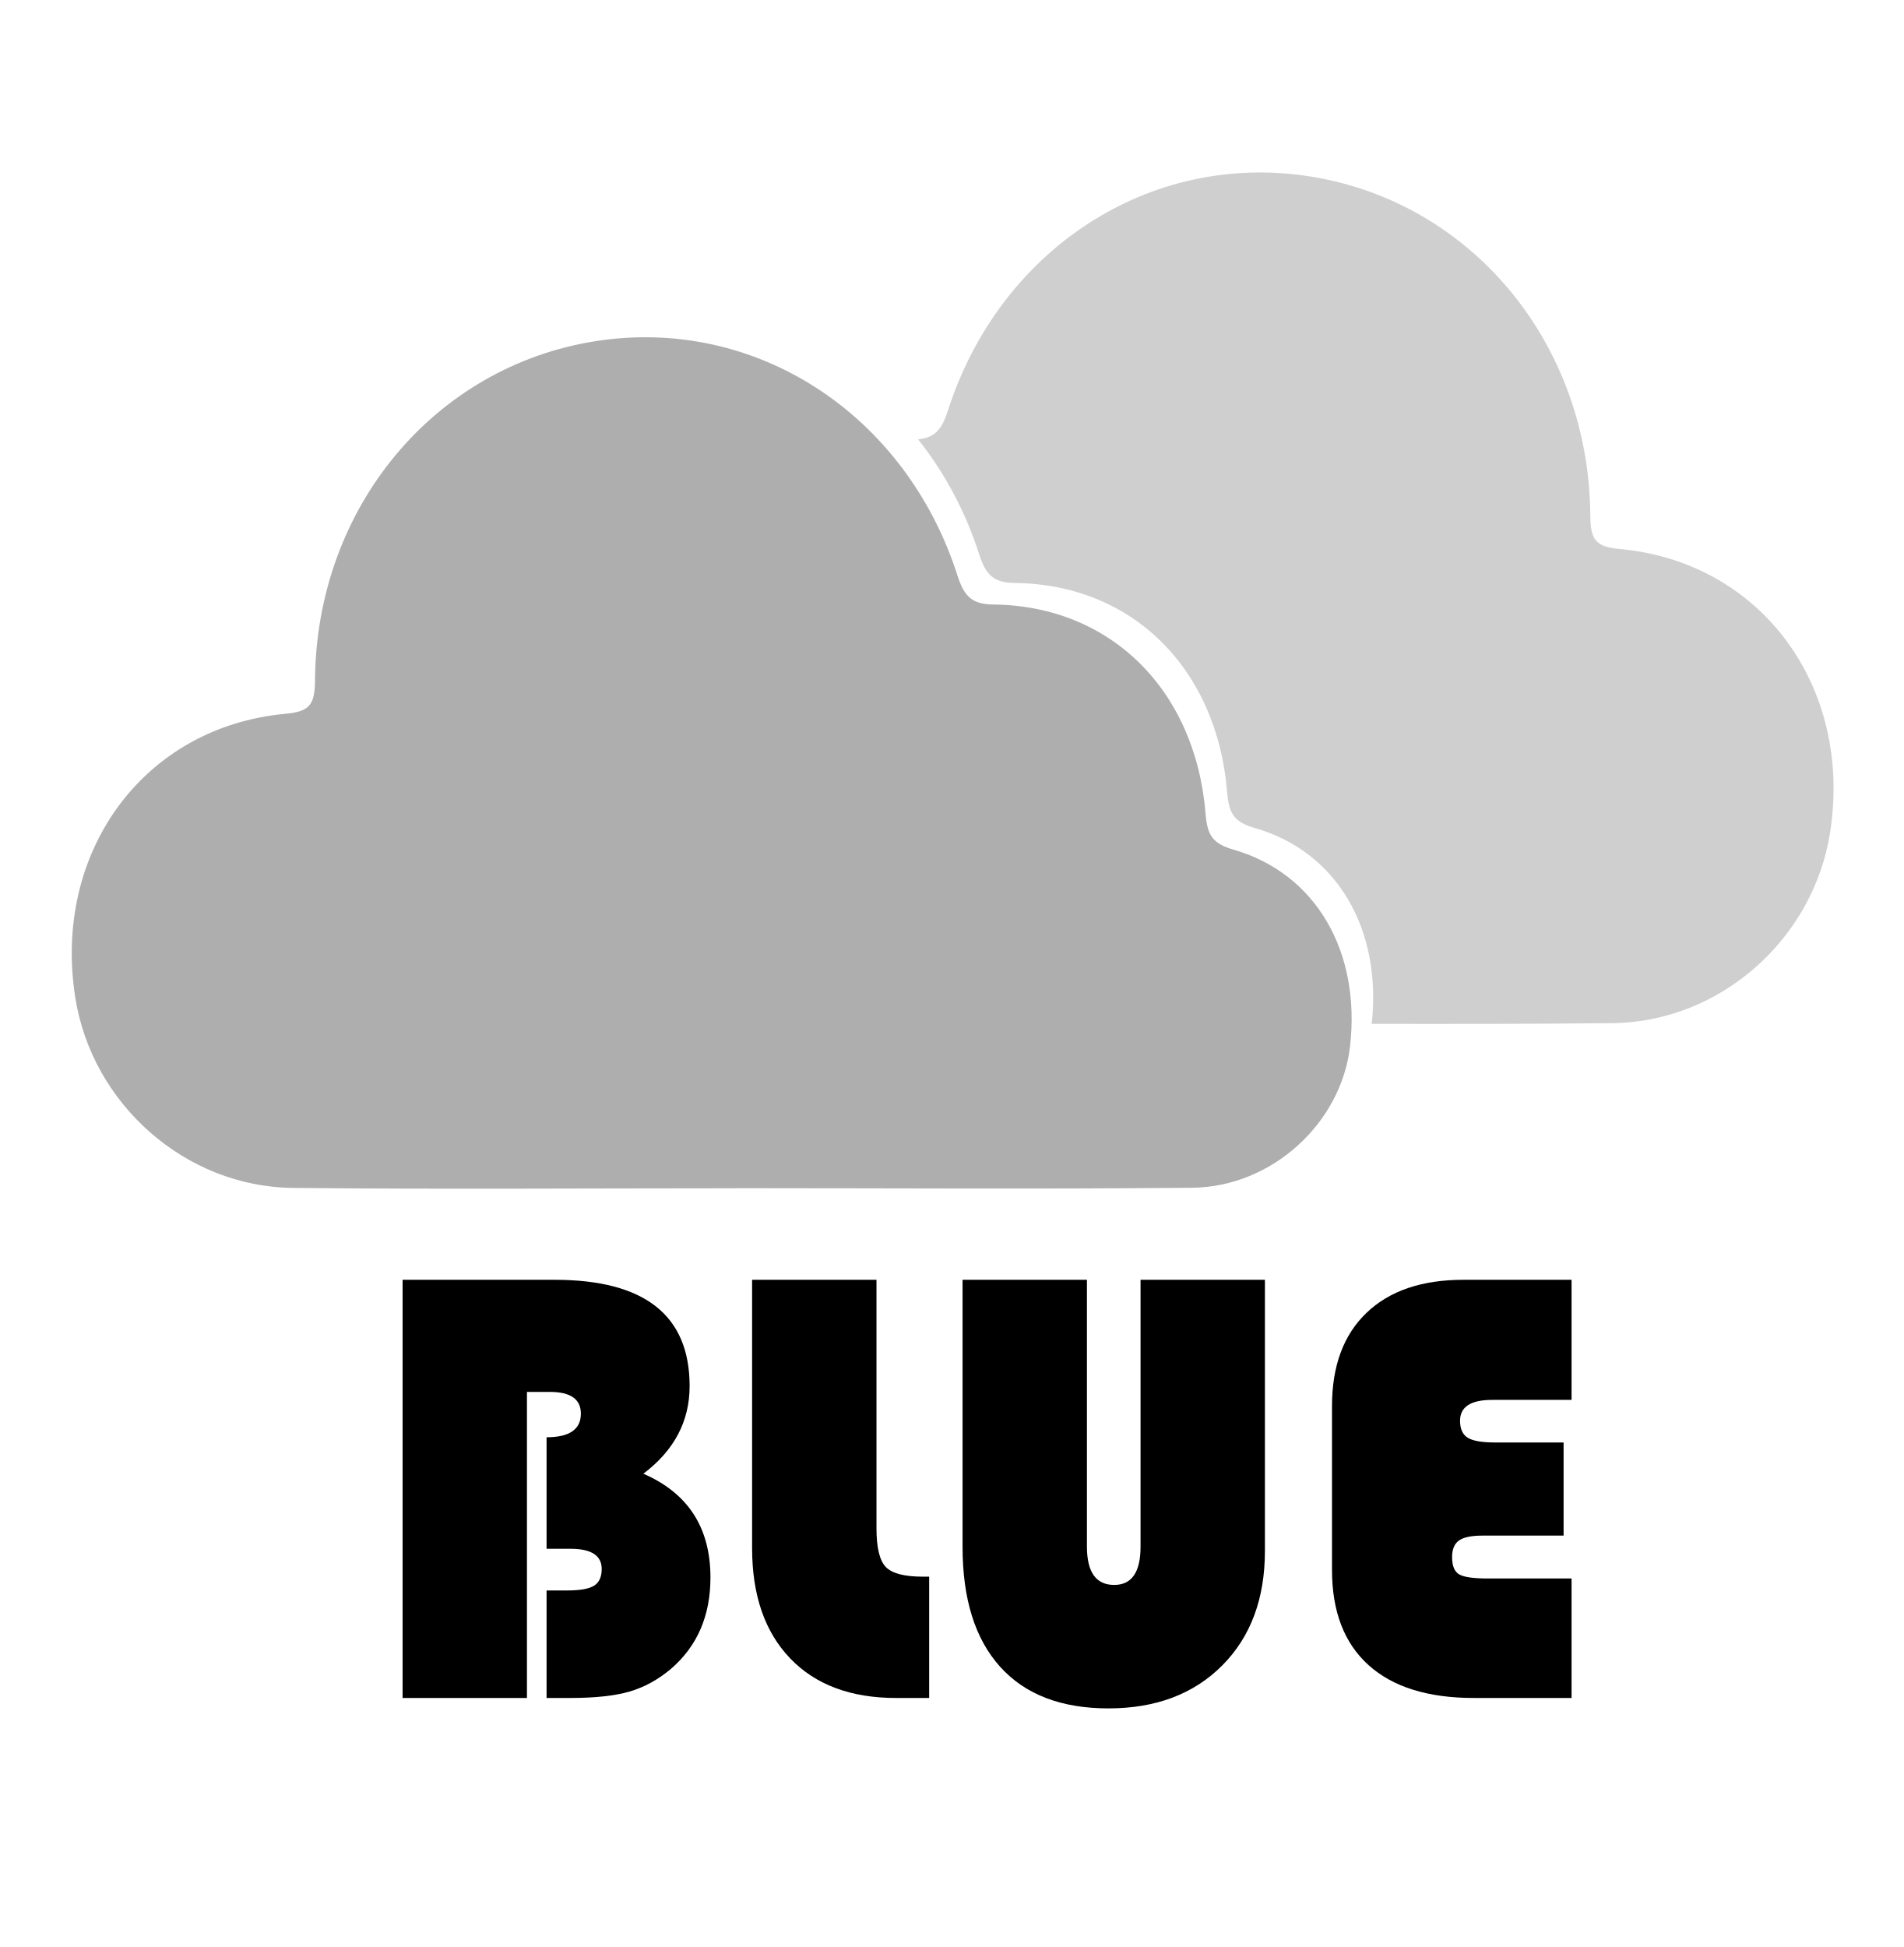
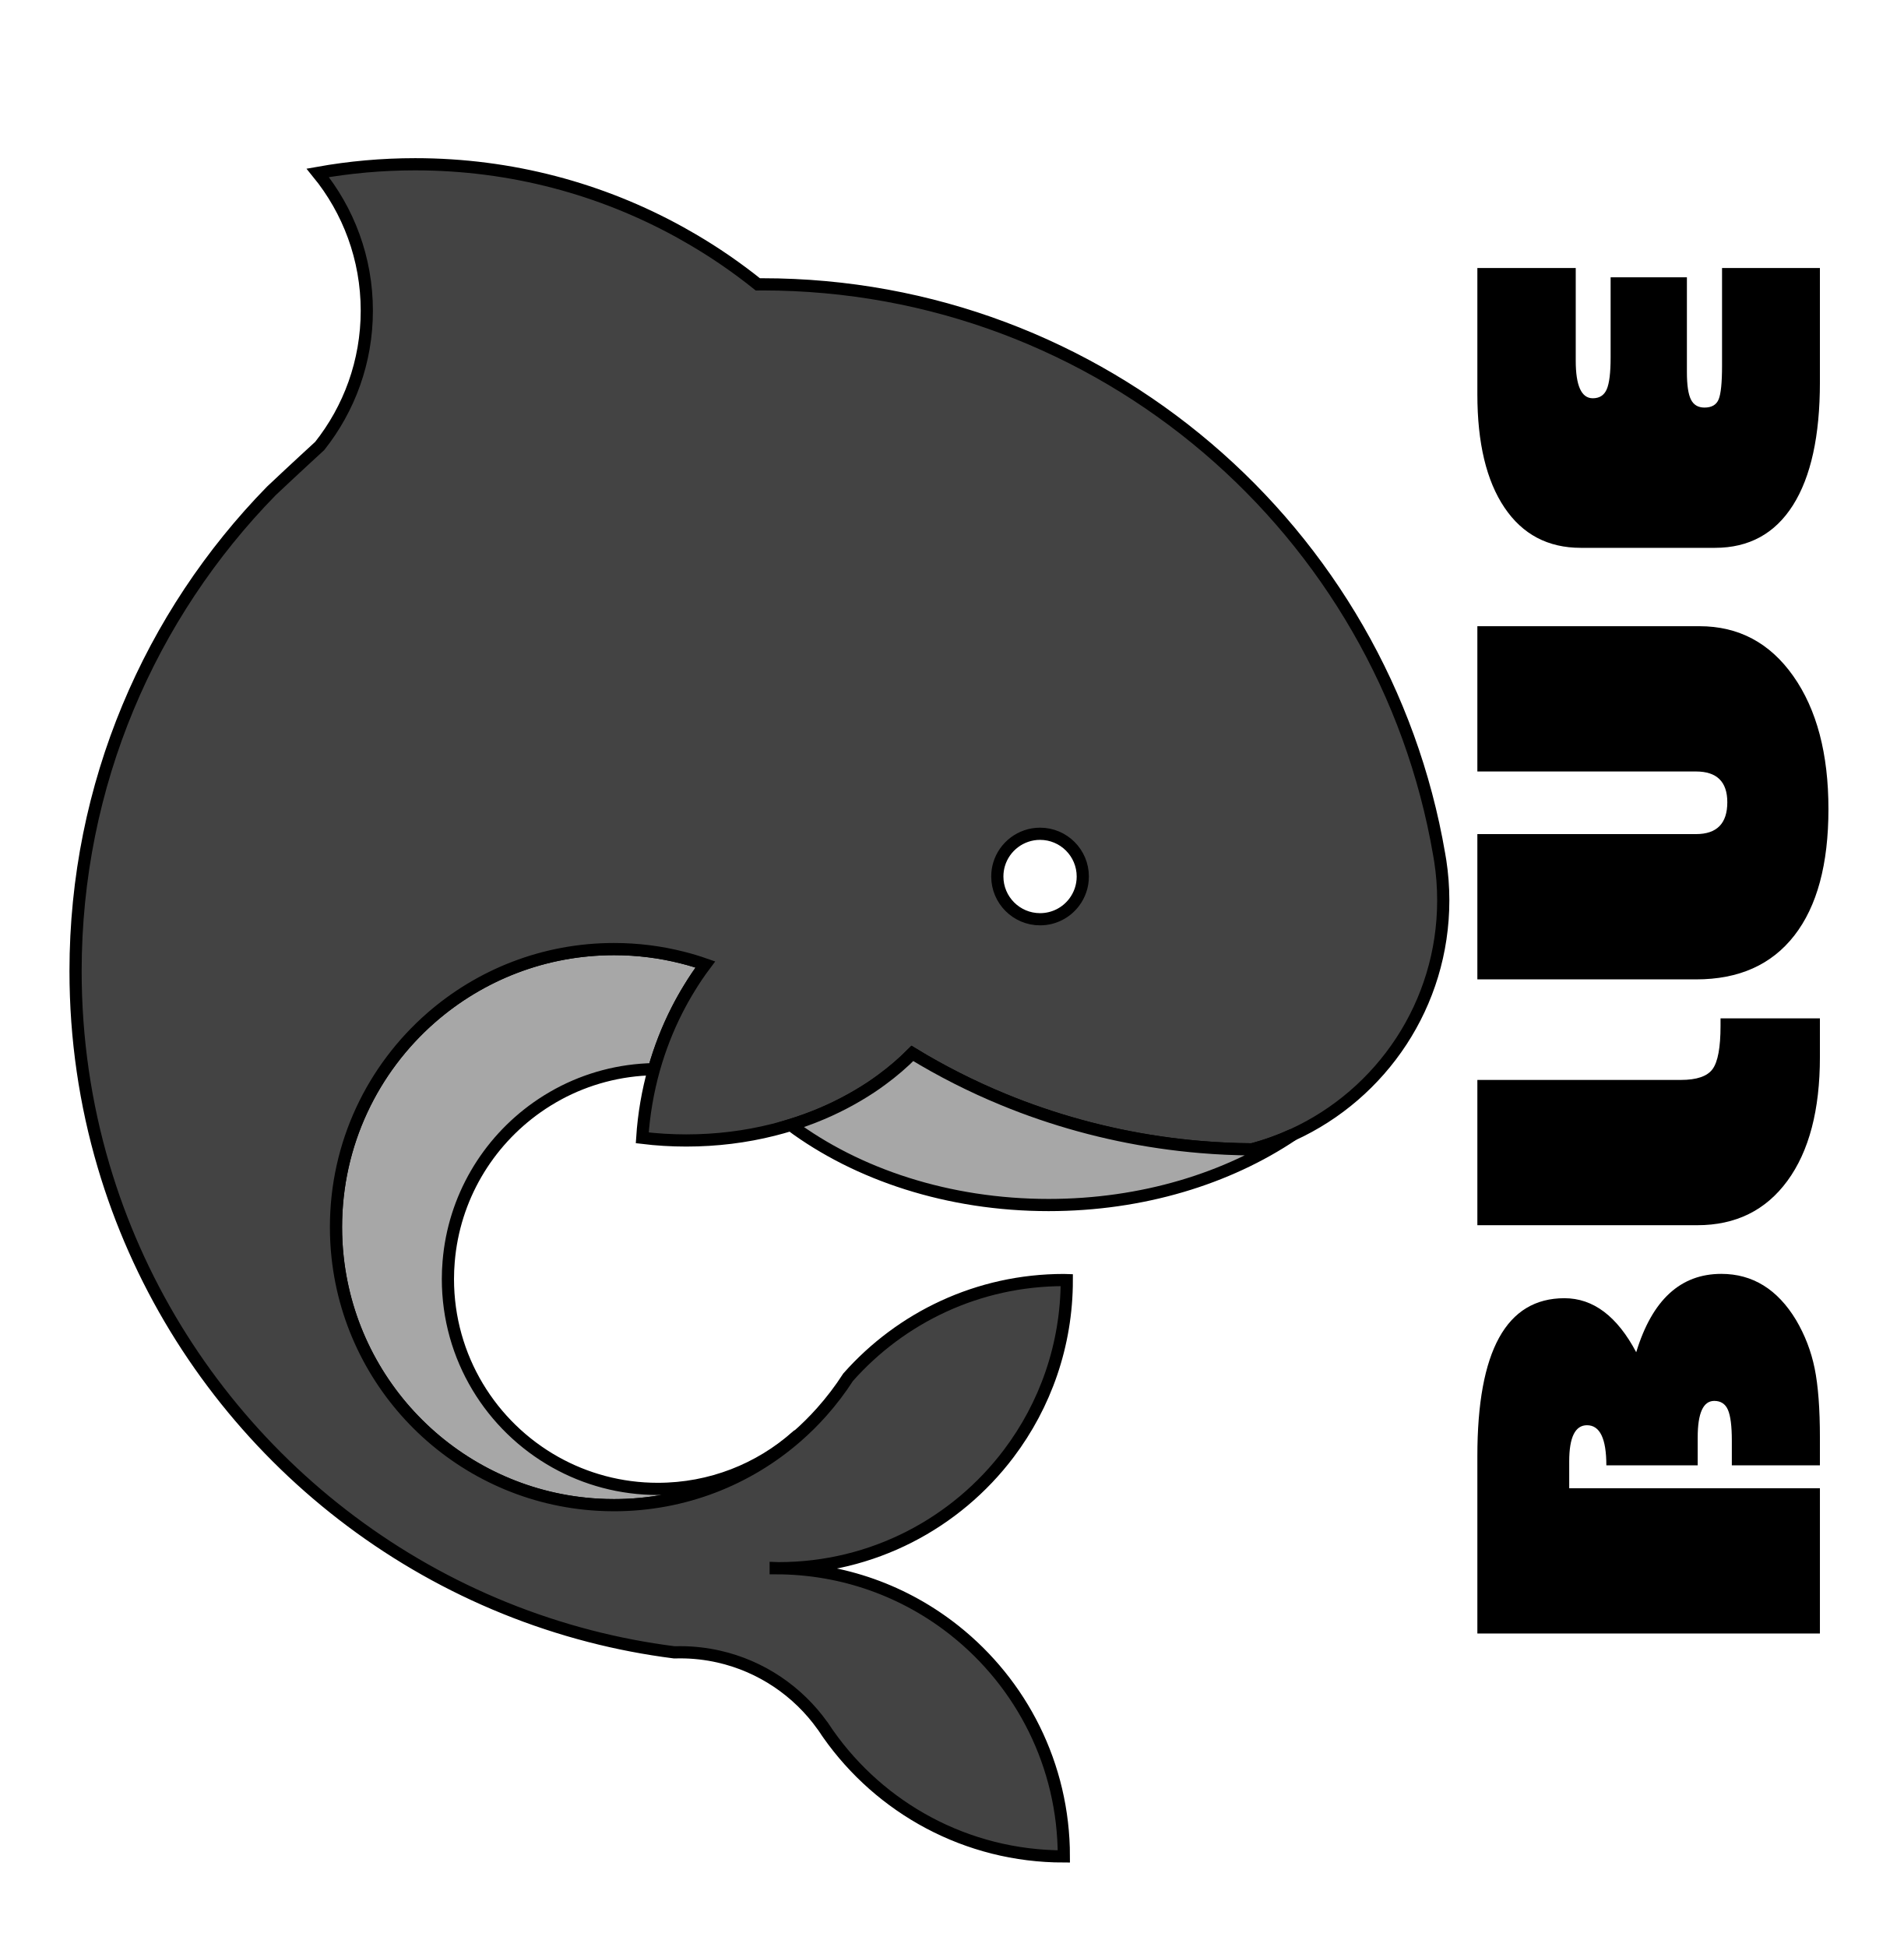
<svg xmlns="http://www.w3.org/2000/svg" version="1.1" id="Layer_1" x="0px" y="0px" width="624.723px" height="639px" viewBox="0 0 624.723 639" enable-background="new 0 0 624.723 639" xml:space="preserve">
  <g>
-     <path d="M132.137,420.024h49.872c29.561,0,44.342,11.63,44.342,34.89c0,11.53-5.062,21.115-15.183,28.756   c14.68,6.369,22.02,17.731,22.02,34.086c0,12.535-4.323,22.522-12.97,29.963c-4.223,3.554-8.748,6.033-13.574,7.441   s-11.329,2.111-19.506,2.111h-7.742v-35.292h6.938c4.088,0,6.971-0.519,8.647-1.559c1.675-1.039,2.514-2.866,2.514-5.48   c0-4.424-3.418-6.636-10.256-6.636h-7.843v-36.599c7.507,0,11.262-2.58,11.262-7.742c0-4.759-3.386-7.139-10.155-7.139h-7.542   v100.447h-40.822V420.024z" />
-     <path d="M246.861,420.024h40.823v81.544c0,6.369,1.021,10.608,3.066,12.72c2.044,2.111,6.083,3.167,12.116,3.167h2.111v39.817   h-10.859c-14.881,0-26.479-4.339-34.79-13.021c-8.313-8.68-12.468-20.729-12.468-36.147V420.024z" />
-     <path d="M415.178,420.024v88.985c0,15.685-4.675,28.221-14.026,37.604c-9.351,9.386-21.803,14.077-37.354,14.077   c-15.484,0-27.333-4.558-35.543-13.674c-8.212-9.115-12.317-22.221-12.317-39.314v-87.678h40.823v87.577   c0,8.38,2.981,12.568,8.949,12.568c5.764,0,8.647-4.188,8.647-12.568v-87.577H415.178z" />
-     <path d="M513.212,473.415v30.567h-26.645c-3.62,0-6.184,0.537-7.692,1.608c-1.508,1.073-2.262,2.883-2.262,5.43   c0,2.883,0.77,4.776,2.313,5.681c1.541,0.905,4.691,1.357,9.452,1.357h27.449v39.213h-32.075c-15.082,0-26.612-3.603-34.588-10.809   c-7.978-7.205-11.965-17.611-11.965-31.22V461.45c0-13.137,3.771-23.327,11.312-30.566c7.541-7.24,18.148-10.859,31.823-10.859   h35.493v39.415h-26.042c-7.038,0-10.557,2.28-10.557,6.837c0,2.682,0.837,4.542,2.514,5.581c1.675,1.04,4.658,1.558,8.949,1.558   H513.212z" />
+     <path d="M484.909,536.109v-58.25c0-34.527,9.527-51.791,28.582-51.791c9.445,0,17.298,5.913,23.558,17.733   c5.217-17.146,14.524-25.719,27.922-25.719c10.269,0,18.451,5.05,24.546,15.15c2.911,4.932,4.942,10.217,6.095,15.854   c1.153,5.637,1.73,13.232,1.73,22.783v9.043h-28.912v-8.104c0-4.774-0.425-8.142-1.276-10.1c-0.851-1.956-2.348-2.936-4.489-2.936   c-3.625,0-5.437,3.993-5.437,11.979v9.16h-29.982c0-8.768-2.113-13.153-6.342-13.153c-3.898,0-5.848,3.955-5.848,11.861v8.808   h82.287v47.68H484.909z" />
+     <path d="M484.909,402.111v-47.681h66.801c5.217,0,8.69-1.192,10.419-3.582c1.73-2.388,2.595-7.105,2.595-14.151v-2.466h32.618   v12.683c0,17.381-3.555,30.927-10.667,40.634c-7.11,9.709-16.98,14.563-29.611,14.563H484.909z" />
+     <path d="M484.909,205.518h72.896c12.85,0,23.119,5.461,30.806,16.383c7.688,10.922,11.532,25.466,11.532,43.628   c0,18.086-3.734,31.925-11.203,41.515c-7.467,9.591-18.203,14.386-32.206,14.386h-71.826V273.75h71.743   c6.865,0,10.296-3.482,10.296-10.452c0-6.732-3.431-10.1-10.296-10.1h-71.743V205.518z" />
+     <path d="M528.646,91.015h25.04v31.122c0,4.228,0.44,7.222,1.318,8.984c0.879,1.762,2.362,2.643,4.448,2.643   c2.362,0,3.913-0.899,4.654-2.701c0.741-1.8,1.112-5.479,1.112-11.04V87.961h32.124v37.463c0,17.616-2.951,31.083-8.854,40.399   c-5.902,9.318-14.428,13.976-25.576,13.976h-44.067c-10.762,0-19.11-4.404-25.04-13.212c-5.931-8.808-8.896-21.198-8.896-37.169   V87.961h32.289v30.417c0,8.221,1.868,12.331,5.601,12.331c2.197,0,3.721-0.978,4.571-2.936c0.852-1.956,1.277-5.44,1.277-10.452   V91.015z" />
  </g>
-   <path fill-rule="evenodd" clip-rule="evenodd" fill="#CFCFCF" d="M531.788,180.198c-7.895-0.73-9.754-2.794-9.805-10.895  c-0.371-56.718-39.163-103.23-92.33-111.453c-52.188-8.07-101.489,23.782-118.567,77.011c-1.887,5.877-4.098,8.771-9.741,9.331  c8.592,10.81,15.465,23.476,20.024,37.683c2.088,6.509,4.53,9.387,11.646,9.456c38.48,0.371,66.449,27.919,69.769,68.716  c0.574,7.054,2.315,9.774,9.196,11.753c26.923,7.747,41.665,33.293,38.246,64.225c26.324,0.042,52.646,0.032,78.967-0.229  c35.412-0.352,65.957-27.577,71.465-62.412C608.221,225.561,578.215,184.497,531.788,180.198z" />
-   <path fill-rule="evenodd" clip-rule="evenodd" fill="#AEAEAE" d="M241.612,389.993c-48.477,0-96.958,0.362-145.431-0.12  c-35.413-0.352-65.956-27.577-71.464-62.412c-7.563-47.822,22.441-88.887,68.87-93.185c7.894-0.731,9.753-2.794,9.805-10.895  c0.371-56.718,39.164-103.231,92.33-111.453c52.187-8.071,101.488,23.783,118.567,77.01c2.089,6.509,4.531,9.387,11.648,9.456  c38.48,0.372,66.448,27.919,69.769,68.716c0.574,7.054,2.315,9.773,9.195,11.753c27.012,7.771,41.772,33.457,38.223,64.524  c-2.872,25.134-25.562,46.176-51.834,46.43c-49.888,0.481-99.784,0.139-149.677,0.139  C241.612,389.97,241.612,389.981,241.612,389.993z" />
-   <text transform="matrix(1 0 0 1 800.8208 44.2832)" fill="#00374D" font-family="'Bauhaus93'" font-size="205.922">BLUE</text>
+   <path fill="#A7A7A7" stroke="#000000" stroke-width="4" stroke-miterlimit="10" d="M261.501,471.524  c-16.03,14-37.003,22.47-59.954,22.47c-1.75,0-3.486-0.054-5.21-0.147h-0.013c-44.671-2.524-80.753-37.164-85.508-81.207  c-0.361-3.246-0.535-6.559-0.535-9.898c0-27.412,12.09-52.005,31.232-68.73c16.057-14.026,37.058-22.522,60.034-22.522  c7.722,0,15.229,0.961,22.403,2.779c2.565,0.641,5.089,1.402,7.561,2.271c-1.87,2.485-3.62,5.076-5.263,7.775  c-1.442,2.351-2.805,4.783-4.074,7.28c-3.086,6.078-5.611,12.531-7.522,19.303c-11.314,0.2-21.961,3.125-31.313,8.149l-0.012,0.013  c-2.459,1.322-4.823,2.792-7.094,4.395c-16.217,11.448-27.278,29.723-28.975,50.642c-0.16,1.871-0.241,3.767-0.241,5.678  c0,25.835,14.227,48.344,35.267,60.126c9.939,5.57,21.414,8.75,33.624,8.75c17.434,0,33.37-6.479,45.5-17.18h0.014  C261.448,471.497,261.475,471.511,261.501,471.524z" />
+   <path fill="#434343" stroke="#000000" stroke-width="4" stroke-miterlimit="10" d="M89.042,161.138  c-39.742,40.65-64.241,96.261-64.241,157.591c0,22.202,3.206,43.642,9.19,63.907c22.282,75.529,83.063,134.548,159.635,154.345  c9.03,2.337,18.261,4.114,27.693,5.316c0.641-0.013,1.269-0.027,1.91-0.027c4.368,0,8.616,0.495,12.69,1.417  c13.959,3.153,25.982,11.395,34.024,22.656c0.027,0.027,0.041,0.053,0.054,0.066c0.08,0.121,0.173,0.24,0.253,0.361  c0.188,0.267,0.361,0.521,0.534,0.775c0.027,0.04,0.041,0.066,0.067,0.093c0.16,0.227,0.307,0.454,0.454,0.694  c0.161,0.227,0.321,0.455,0.468,0.681c0.026,0.041,0.04,0.067,0.066,0.094c17.1,24.299,45.365,40.168,77.345,40.168  c0-30.03-13.985-56.787-35.8-74.112c-16.137-12.825-36.563-20.479-58.777-20.479v-0.014c0.321,0.014,0.642,0.014,0.962,0.014  c30.857,0,58.27-14.775,75.529-37.645c11.956-15.83,19.049-35.548,19.049-56.921c-0.321-0.013-0.641-0.013-0.962-0.013  c-28.186,0-53.487,12.33-70.813,31.9c-2.592,4.021-5.491,7.828-8.656,11.381c-2.565,2.886-5.304,5.597-8.216,8.135  c-16.03,14-37.003,22.47-59.954,22.47c-1.75,0-3.486-0.054-5.21-0.147h-0.013c-44.671-2.524-80.753-37.164-85.508-81.207  c-0.361-3.246-0.535-6.559-0.535-9.898c0-27.412,12.09-52.005,31.232-68.73c16.057-14.026,37.058-22.522,60.034-22.522  c7.722,0,15.229,0.961,22.403,2.779c2.565,0.641,5.089,1.402,7.561,2.271c-1.87,2.485-3.62,5.076-5.263,7.775  c-1.442,2.351-2.805,4.783-4.074,7.28c-3.086,6.078-5.611,12.531-7.522,19.303c-2.017,7.201-3.339,14.748-3.847,22.536  c4.716,0.575,9.525,0.869,14.441,0.869c9.965,0,19.557-1.216,28.574-3.487c1.923-0.481,3.821-1.015,5.705-1.59  c0.788-0.24,1.576-0.494,2.35-0.761c7.16-2.377,13.853-5.451,19.971-9.097c2.658-1.563,5.21-3.246,7.628-5.05  c3.607-2.645,6.946-5.517,9.992-8.589c9.444,5.757,19.41,10.82,29.803,15.096c4.074,1.683,8.215,3.245,12.41,4.675  c16.631,5.677,34.211,9.431,52.459,10.954c5.544,0.468,11.141,0.722,16.805,0.762c4.635-1.229,9.111-2.846,13.399-4.809  c29.135-13.345,49.373-42.761,49.373-76.918c0-4.382-0.334-8.683-0.975-12.878c-0.107-0.734-0.241-1.483-0.374-2.217  C454.172,174.163,361.637,93.317,250.213,93.317c-0.494,0-0.975,0-1.47,0.013c-6.786-5.437-13.972-10.393-21.52-14.801  c-1.282-0.761-2.578-1.497-3.887-2.218c-25.809-14.281-55.492-22.402-87.071-22.402c-10.914,0-21.587,0.975-31.967,2.832  c10.059,12.33,16.097,28.066,16.097,45.219c0,16.778-5.784,32.207-15.469,44.417C104.926,146.377,96.861,153.75,89.042,161.138z   M352.566,296.126c-2.564,3.393-6.625,5.57-11.193,5.57c-7.735,0-14.027-6.279-14.027-14.026c0-1.39,0.2-2.726,0.573-3.994  c1.724-5.798,7.107-10.033,13.454-10.033c7.747,0,14.026,6.279,14.026,14.027C355.399,290.85,354.344,293.775,352.566,296.126z" />
+   <path fill="#A7A7A7" stroke="#000000" stroke-width="4" stroke-miterlimit="10" d="M424.342,372.404  c-21.347,14.361-49.414,23.083-80.152,23.083c-32.969,0-62.838-10.019-84.666-26.263c0.788-0.24,1.576-0.494,2.35-0.761  c7.16-2.377,13.853-5.451,19.971-9.097c2.658-1.563,5.21-3.246,7.628-5.05c3.607-2.645,6.946-5.517,9.992-8.589  c9.444,5.757,19.41,10.82,29.803,15.096c4.074,1.683,8.215,3.245,12.41,4.675c16.631,5.677,34.211,9.431,52.459,10.954  c5.544,0.468,11.141,0.722,16.805,0.762C415.579,375.983,420.054,374.367,424.342,372.404z" />
+   <text transform="matrix(0 -1.4258 1 0 983.3423 552.1187)" fill="#002C3D" font-family="'Bauhaus93'" font-size="168.692">BLUE</text>
</svg>
